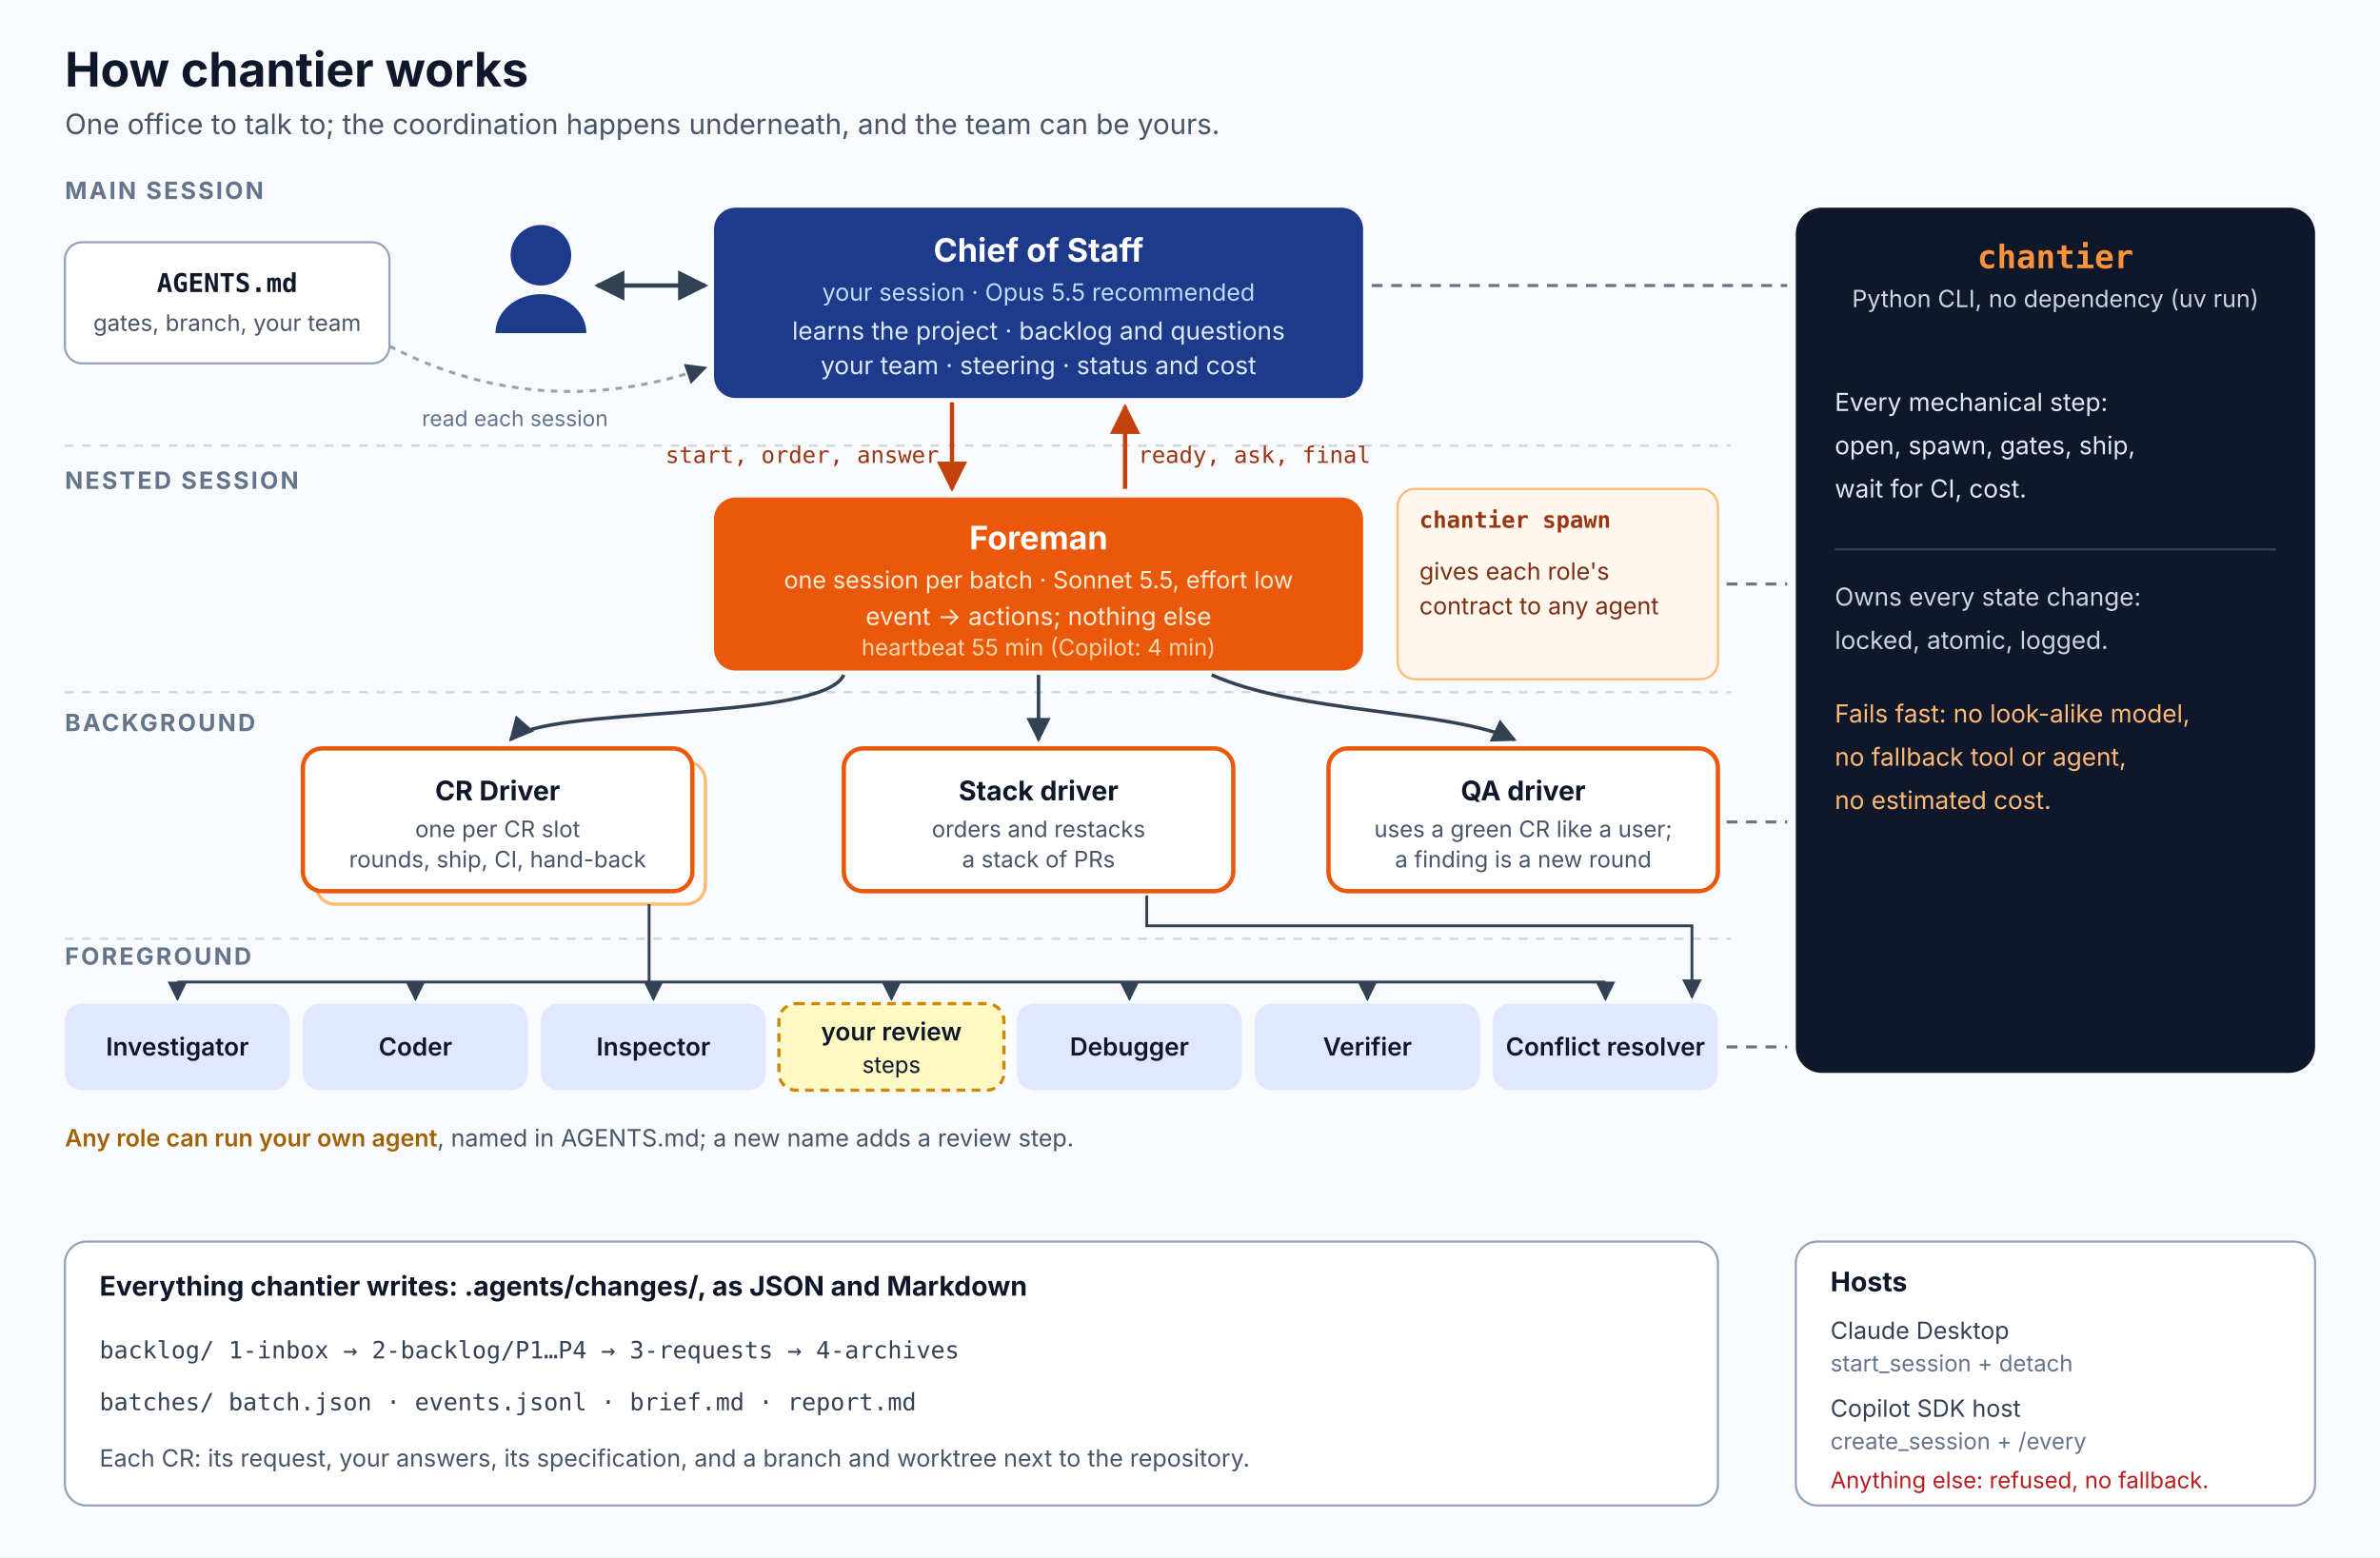
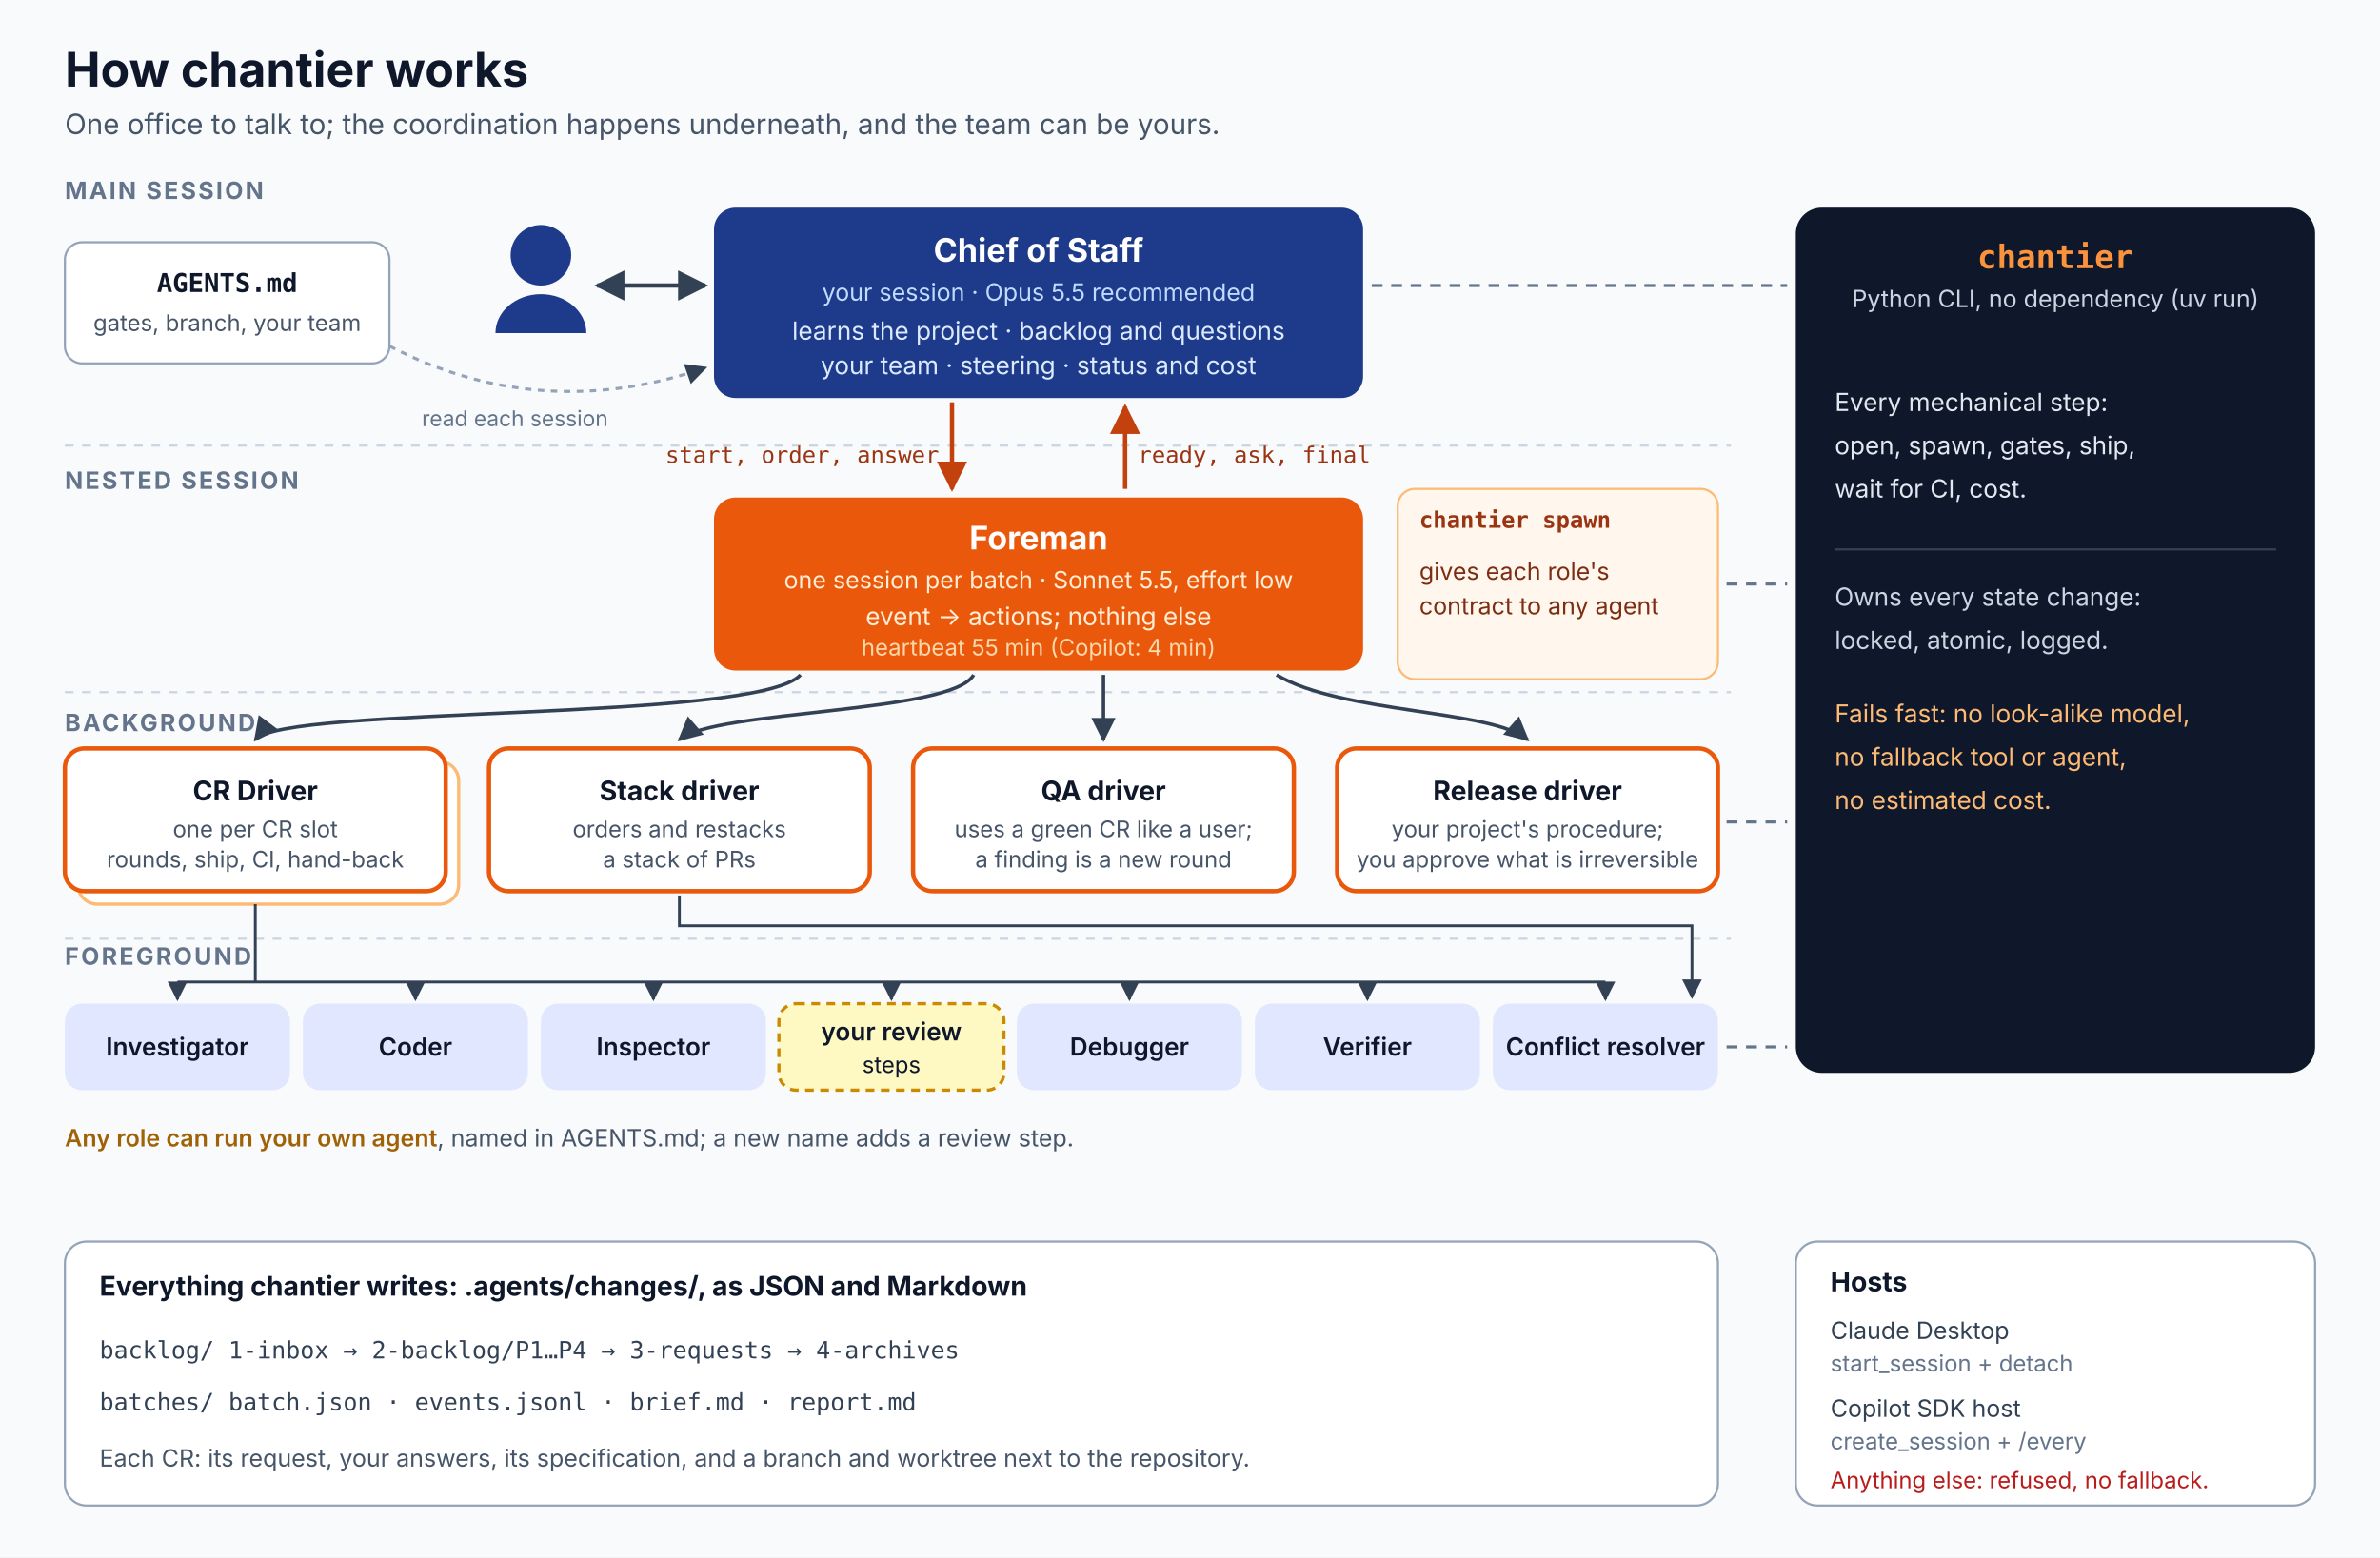
<svg xmlns="http://www.w3.org/2000/svg" viewBox="0 0 1100 720" width="1100" height="720" font-family="Inter, Segoe UI, Helvetica, Arial, sans-serif">
  <defs>
    <marker id="arrow" viewBox="0 0 10 10" refX="9" refY="5" markerWidth="7" markerHeight="7" orient="auto-start-reverse">
      <path d="M0,0 L10,5 L0,10 z" fill="#334155" />
    </marker>
    <marker id="arrow-orange" viewBox="0 0 10 10" refX="9" refY="5" markerWidth="7" markerHeight="7" orient="auto-start-reverse">
      <path d="M0,0 L10,5 L0,10 z" fill="#c2410c" />
    </marker>
  </defs>
  <rect width="1100" height="720" fill="#f8fafc" />
  <text x="30" y="40" font-size="22" font-weight="700" fill="#0f172a">How chantier works</text>
  <text x="30" y="62" font-size="13" fill="#475569">One office to talk to; the coordination happens underneath, and the team can be yours.</text>
  <g font-size="11" font-weight="700" fill="#64748b" letter-spacing="1">
    <text x="30" y="92">MAIN SESSION</text>
    <text x="30" y="226">NESTED SESSION</text>
    <text x="30" y="338">BACKGROUND</text>
    <text x="30" y="446">FOREGROUND</text>
  </g>
  <g stroke="#cbd5e1" stroke-dasharray="4 4">
    <line x1="30" y1="206" x2="800" y2="206" />
    <line x1="30" y1="320" x2="800" y2="320" />
    <line x1="30" y1="434" x2="800" y2="434" />
  </g>
  <rect x="30" y="112" width="150" height="56" rx="8" fill="#ffffff" stroke="#94a3b8" />
  <text x="105" y="135" font-size="12" font-weight="700" fill="#0f172a" text-anchor="middle" font-family="ui-monospace, Menlo, monospace">AGENTS.md</text>
  <text x="105" y="153" font-size="10.5" fill="#475569" text-anchor="middle">gates, branch, your team</text>
  <path d="M180,160 C230,186 280,186 326,170" stroke="#94a3b8" stroke-width="1.4" fill="none" stroke-dasharray="3 3" marker-end="url(#arrow)" />
  <text x="238" y="197" font-size="10" fill="#64748b" text-anchor="middle">read each session</text>
  <circle cx="250" cy="118" r="14" fill="#1e3a8a" />
  <path d="M229,154 a21,18 0 0 1 42,0 z" fill="#1e3a8a" />
  <line x1="276" y1="132" x2="326" y2="132" stroke="#334155" stroke-width="2" marker-start="url(#arrow)" marker-end="url(#arrow)" />
  <rect x="330" y="96" width="300" height="88" rx="10" fill="#1e3a8a" />
  <text x="480" y="121" font-size="15" font-weight="700" fill="#ffffff" text-anchor="middle">Chief of Staff</text>
  <text x="480" y="139" font-size="11" fill="#bfdbfe" text-anchor="middle">your session · Opus 5.5 recommended</text>
  <text x="480" y="157" font-size="11.5" fill="#dbeafe" text-anchor="middle">learns the project · backlog and questions</text>
  <text x="480" y="173" font-size="11.5" fill="#dbeafe" text-anchor="middle">your team · steering · status and cost</text>
  <line x1="440" y1="186" x2="440" y2="226" stroke="#c2410c" stroke-width="2" marker-end="url(#arrow-orange)" />
  <line x1="520" y1="226" x2="520" y2="188" stroke="#c2410c" stroke-width="2" marker-end="url(#arrow-orange)" />
  <text x="434" y="214" font-size="10.5" fill="#9a3412" text-anchor="end" font-family="ui-monospace, Menlo, monospace">start, order, answer</text>
  <text x="526" y="214" font-size="10.5" fill="#9a3412" font-family="ui-monospace, Menlo, monospace">ready, ask, final</text>
  <rect x="330" y="230" width="300" height="80" rx="10" fill="#ea580c" />
  <text x="480" y="254" font-size="15" font-weight="700" fill="#ffffff" text-anchor="middle">Foreman</text>
  <text x="480" y="272" font-size="11" fill="#ffedd5" text-anchor="middle">one session per batch · Sonnet 5.5, effort low</text>
  <text x="480" y="289" font-size="11.5" fill="#ffedd5" text-anchor="middle">event → actions; nothing else</text>
  <text x="480" y="303" font-size="10.5" fill="#fed7aa" text-anchor="middle">heartbeat 55 min (Copilot: 4 min)</text>
  <rect x="646" y="226" width="148" height="88" rx="8" fill="#fff7ed" stroke="#fdba74" />
  <text x="656" y="244" font-size="10.5" font-weight="700" fill="#9a3412" font-family="ui-monospace, Menlo, monospace">chantier spawn</text>
  <g font-size="11" fill="#7c2d12">
    <text x="656" y="268">gives each role's</text>
    <text x="656" y="284">contract to any agent</text>
  </g>
  <g font-size="12.5" font-weight="700" fill="#0f172a" text-anchor="middle">
-     <rect x="146" y="352" width="180" height="66" rx="9" fill="#ffffff" stroke="#fdba74" stroke-width="1.5" />
-     <rect x="140" y="346" width="180" height="66" rx="9" fill="#ffffff" stroke="#ea580c" stroke-width="2" />
-     <text x="230" y="370">CR Driver</text>
-     <text x="230" y="387" font-size="10.5" font-weight="400" fill="#475569">one per CR slot</text>
-     <text x="230" y="401" font-size="10.5" font-weight="400" fill="#475569">rounds, ship, CI, hand-back</text>
-     <rect x="390" y="346" width="180" height="66" rx="9" fill="#ffffff" stroke="#ea580c" stroke-width="2" />
-     <text x="480" y="370">Stack driver</text>
-     <text x="480" y="387" font-size="10.5" font-weight="400" fill="#475569">orders and restacks</text>
-     <text x="480" y="401" font-size="10.5" font-weight="400" fill="#475569">a stack of PRs</text>
-     <rect x="614" y="346" width="180" height="66" rx="9" fill="#ffffff" stroke="#ea580c" stroke-width="2" />
-     <text x="704" y="370">QA driver</text>
-     <text x="704" y="387" font-size="10.5" font-weight="400" fill="#475569">uses a green CR like a user;</text>
-     <text x="704" y="401" font-size="10.5" font-weight="400" fill="#475569">a finding is a new round</text>
+     <rect x="36" y="352" width="176" height="66" rx="9" fill="#ffffff" stroke="#fdba74" stroke-width="1.5" />
+     <rect x="30" y="346" width="176" height="66" rx="9" fill="#ffffff" stroke="#ea580c" stroke-width="2" />
+     <text x="118" y="370">CR Driver</text>
+     <text x="118" y="387" font-size="10.5" font-weight="400" fill="#475569">one per CR slot</text>
+     <text x="118" y="401" font-size="10.5" font-weight="400" fill="#475569">rounds, ship, CI, hand-back</text>
+     <rect x="226" y="346" width="176" height="66" rx="9" fill="#ffffff" stroke="#ea580c" stroke-width="2" />
+     <text x="314" y="370">Stack driver</text>
+     <text x="314" y="387" font-size="10.5" font-weight="400" fill="#475569">orders and restacks</text>
+     <text x="314" y="401" font-size="10.5" font-weight="400" fill="#475569">a stack of PRs</text>
+     <rect x="422" y="346" width="176" height="66" rx="9" fill="#ffffff" stroke="#ea580c" stroke-width="2" />
+     <text x="510" y="370">QA driver</text>
+     <text x="510" y="387" font-size="10.5" font-weight="400" fill="#475569">uses a green CR like a user;</text>
+     <text x="510" y="401" font-size="10.5" font-weight="400" fill="#475569">a finding is a new round</text>
+     <rect x="618" y="346" width="176" height="66" rx="9" fill="#ffffff" stroke="#ea580c" stroke-width="2" />
+     <text x="706" y="370">Release driver</text>
+     <text x="706" y="387" font-size="10.5" font-weight="400" fill="#475569">your project's procedure;</text>
+     <text x="706" y="401" font-size="10.5" font-weight="400" fill="#475569">you approve what is irreversible</text>
  </g>
  <g stroke="#334155" stroke-width="1.6" fill="none" marker-end="url(#arrow)">
-     <path d="M390,312 C380,334 250,326 236,342" />
-     <line x1="480" y1="312" x2="480" y2="342" />
-     <path d="M560,312 C600,330 670,328 700,342" />
+     <path d="M370,312 C350,334 130,326 118,342" />
+     <path d="M450,312 C440,330 330,328 314,342" />
+     <line x1="510" y1="312" x2="510" y2="342" />
+     <path d="M590,312 C620,330 690,328 706,342" />
  </g>
  <g font-size="11.5" font-weight="600" fill="#0f172a" text-anchor="middle">
    <rect x="30" y="464" width="104" height="40" rx="8" fill="#e0e7ff" />
    <text x="82" y="488">Investigator</text>
    <rect x="140" y="464" width="104" height="40" rx="8" fill="#e0e7ff" />
    <text x="192" y="488">Coder</text>
    <rect x="250" y="464" width="104" height="40" rx="8" fill="#e0e7ff" />
    <text x="302" y="488">Inspector</text>
    <rect x="360" y="464" width="104" height="40" rx="8" fill="#fef9c3" stroke="#ca8a04" stroke-width="1.5" stroke-dasharray="4 3" />
    <text x="412" y="481">your review</text>
    <text x="412" y="496" font-size="10.5" font-weight="400">steps</text>
    <rect x="470" y="464" width="104" height="40" rx="8" fill="#e0e7ff" />
    <text x="522" y="488">Debugger</text>
    <rect x="580" y="464" width="104" height="40" rx="8" fill="#e0e7ff" />
    <text x="632" y="488">Verifier</text>
    <rect x="690" y="464" width="104" height="40" rx="8" fill="#e0e7ff" />
    <text x="742" y="488">Conflict resolver</text>
  </g>
  <g stroke="#334155" stroke-width="1.3" fill="none">
-     <line x1="300" y1="418" x2="300" y2="454" />
+     <line x1="118" y1="418" x2="118" y2="454" />
    <line x1="82" y1="454" x2="742" y2="454" />
  </g>
-   <path d="M530,414 V428 H782 V461" stroke="#334155" stroke-width="1.3" fill="none" marker-end="url(#arrow)" />
+   <path d="M314,414 V428 H782 V461" stroke="#334155" stroke-width="1.3" fill="none" marker-end="url(#arrow)" />
  <g stroke="#334155" stroke-width="1.3" fill="none" marker-end="url(#arrow)">
    <line x1="82" y1="454" x2="82" y2="462" />
    <line x1="192" y1="454" x2="192" y2="462" />
    <line x1="302" y1="454" x2="302" y2="462" />
    <line x1="412" y1="454" x2="412" y2="462" />
    <line x1="522" y1="454" x2="522" y2="462" />
    <line x1="632" y1="454" x2="632" y2="462" />
    <line x1="742" y1="454" x2="742" y2="462" />
  </g>
  <g font-size="11" fill="#475569">
    <text x="30" y="530">
      <tspan fill="#a16207" font-weight="600">Any role can run your own agent</tspan>, named in AGENTS.md; a new name adds a review step.</text>
  </g>
  <rect x="30" y="574" width="764" height="122" rx="10" fill="#ffffff" stroke="#94a3b8" />
  <text x="46" y="599" font-size="12.5" font-weight="700" fill="#0f172a">Everything chantier writes: .agents/changes/, as JSON and Markdown</text>
  <g font-size="11" fill="#334155" font-family="ui-monospace, Menlo, monospace">
    <text x="46" y="628">backlog/   1-inbox → 2-backlog/P1…P4 → 3-requests → 4-archives</text>
    <text x="46" y="652">batches/   batch.json · events.jsonl · brief.md · report.md</text>
  </g>
  <text x="46" y="678" font-size="11" fill="#475569">Each CR: its request, your answers, its specification, and a branch and worktree next to the repository.</text>
  <rect x="830" y="96" width="240" height="400" rx="12" fill="#0f172a" />
  <text x="950" y="124" font-size="15" font-weight="700" fill="#fb923c" text-anchor="middle" font-family="ui-monospace, Menlo, monospace">chantier</text>
  <text x="950" y="142" font-size="11" fill="#cbd5e1" text-anchor="middle">Python CLI, no dependency (uv run)</text>
  <g font-size="11.5" fill="#e2e8f0">
    <text x="848" y="190">Every mechanical step:</text>
    <text x="848" y="210">open, spawn, gates, ship,</text>
    <text x="848" y="230">wait for CI, cost.</text>
  </g>
  <line x1="848" y1="254" x2="1052" y2="254" stroke="#334155" />
  <g font-size="11.5" fill="#cbd5e1">
    <text x="848" y="280">Owns every state change:</text>
    <text x="848" y="300">locked, atomic, logged.</text>
  </g>
  <g font-size="11.5" fill="#fdba74">
    <text x="848" y="334">Fails fast: no look-alike model,</text>
    <text x="848" y="354">no fallback tool or agent,</text>
    <text x="848" y="374">no estimated cost.</text>
  </g>
  <g stroke="#64748b" stroke-width="1.4" stroke-dasharray="5 4">
    <line x1="634" y1="132" x2="826" y2="132" />
    <line x1="798" y1="270" x2="826" y2="270" />
    <line x1="798" y1="380" x2="826" y2="380" />
    <line x1="798" y1="484" x2="826" y2="484" />
  </g>
  <rect x="830" y="574" width="240" height="122" rx="10" fill="#ffffff" stroke="#94a3b8" />
  <text x="846" y="597" font-size="12.5" font-weight="700" fill="#0f172a">Hosts</text>
  <g font-size="11" fill="#334155">
    <text x="846" y="619">Claude Desktop</text>
    <text x="846" y="634" font-size="10.5" fill="#64748b">start_session + detach</text>
    <text x="846" y="655">Copilot SDK host</text>
    <text x="846" y="670" font-size="10.5" fill="#64748b">create_session + /every</text>
  </g>
  <text x="846" y="688" font-size="10.5" fill="#b91c1c">Anything else: refused, no fallback.</text>
</svg>
